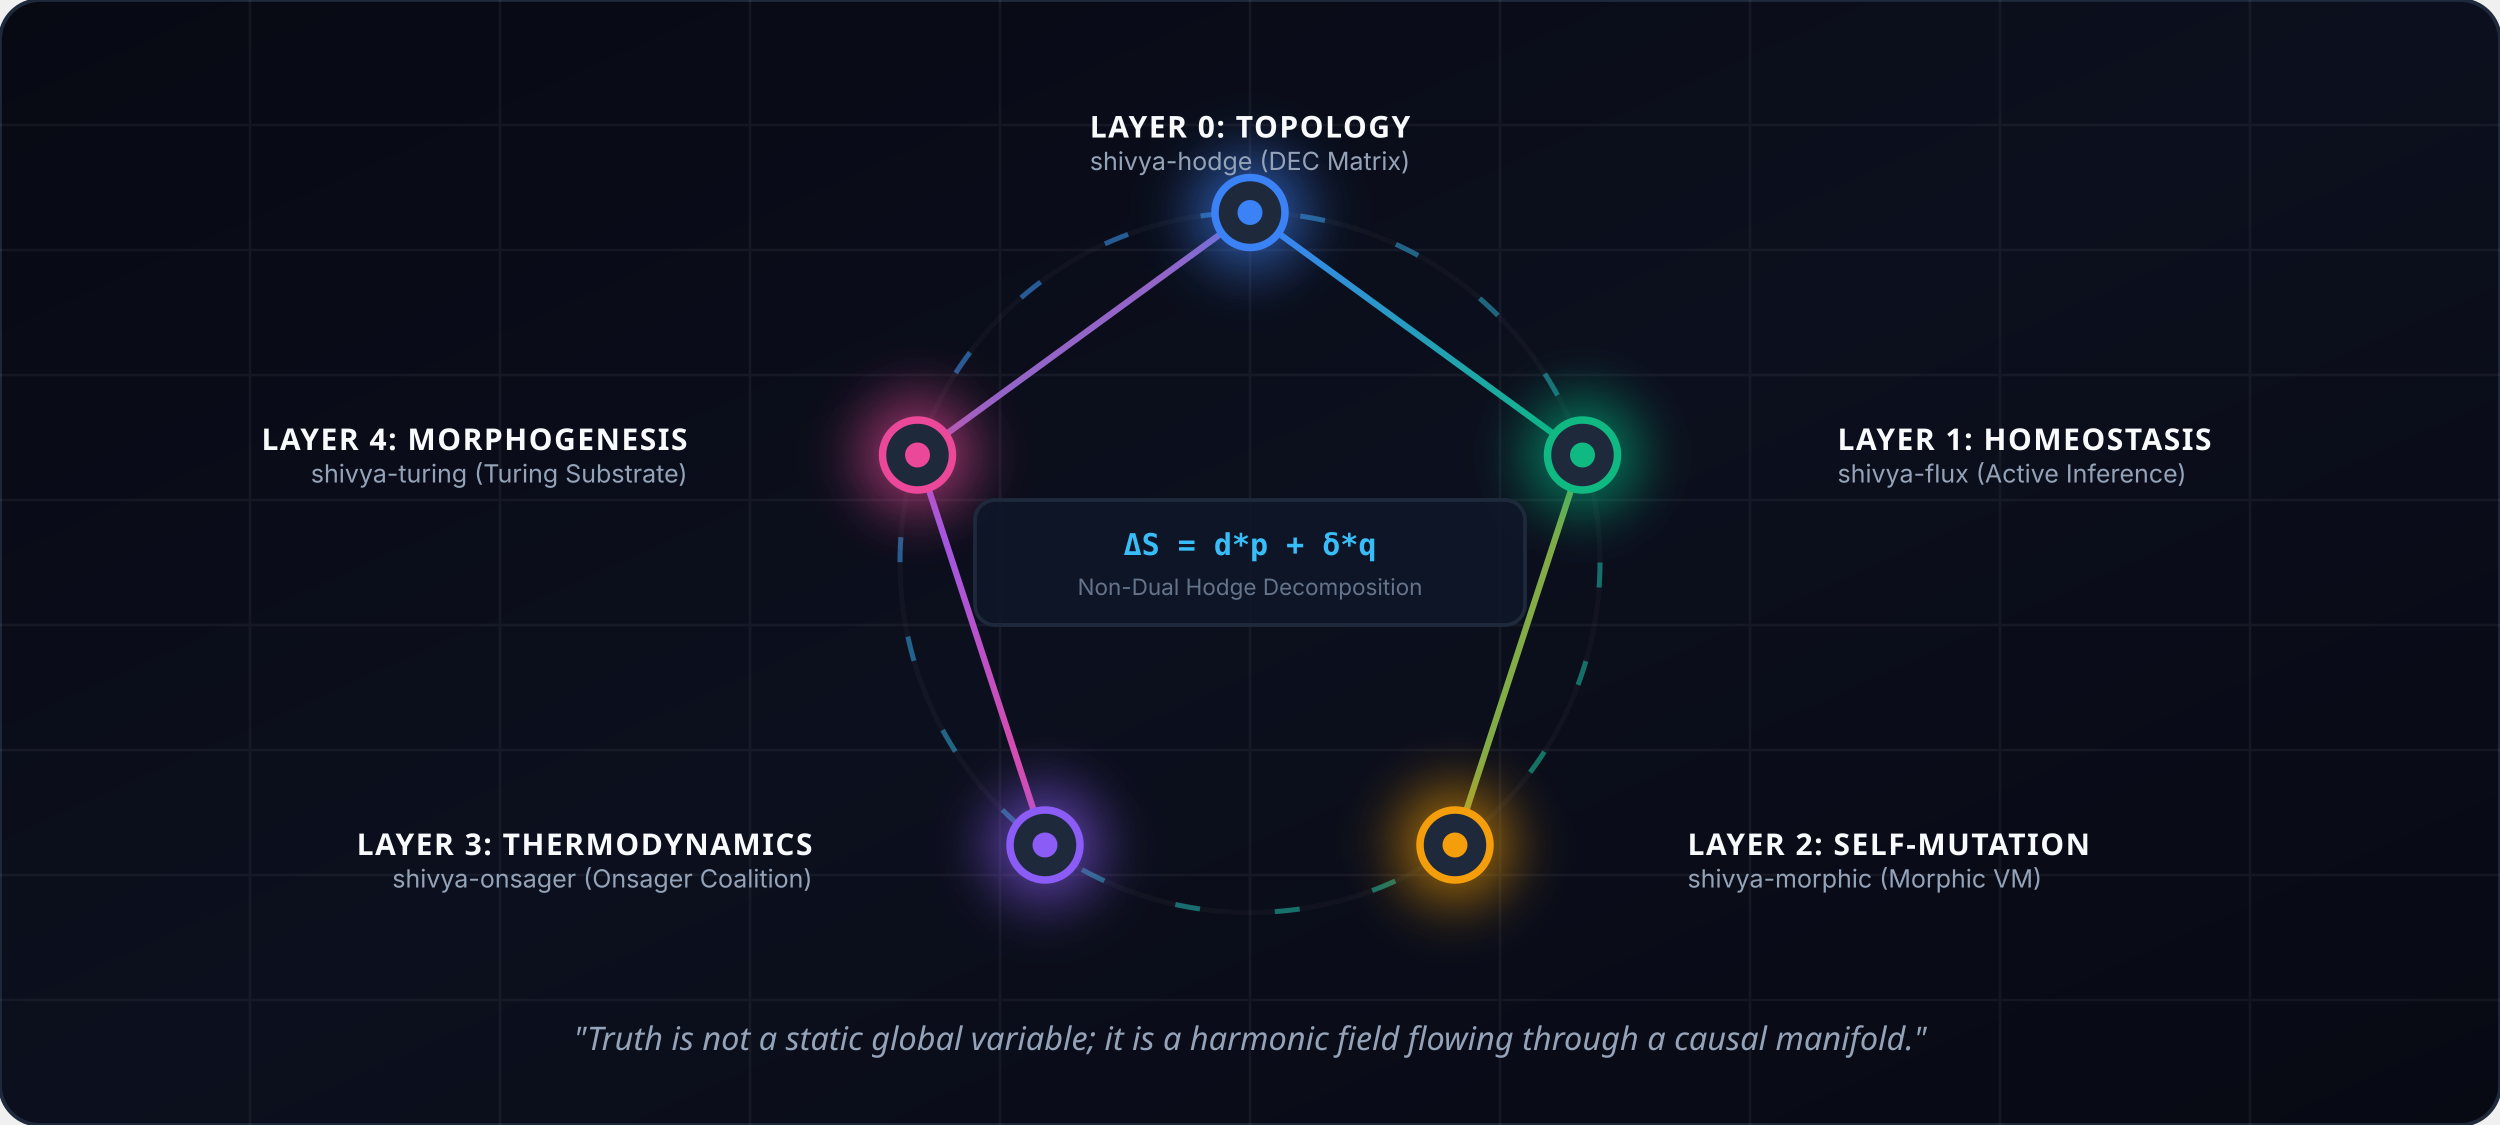
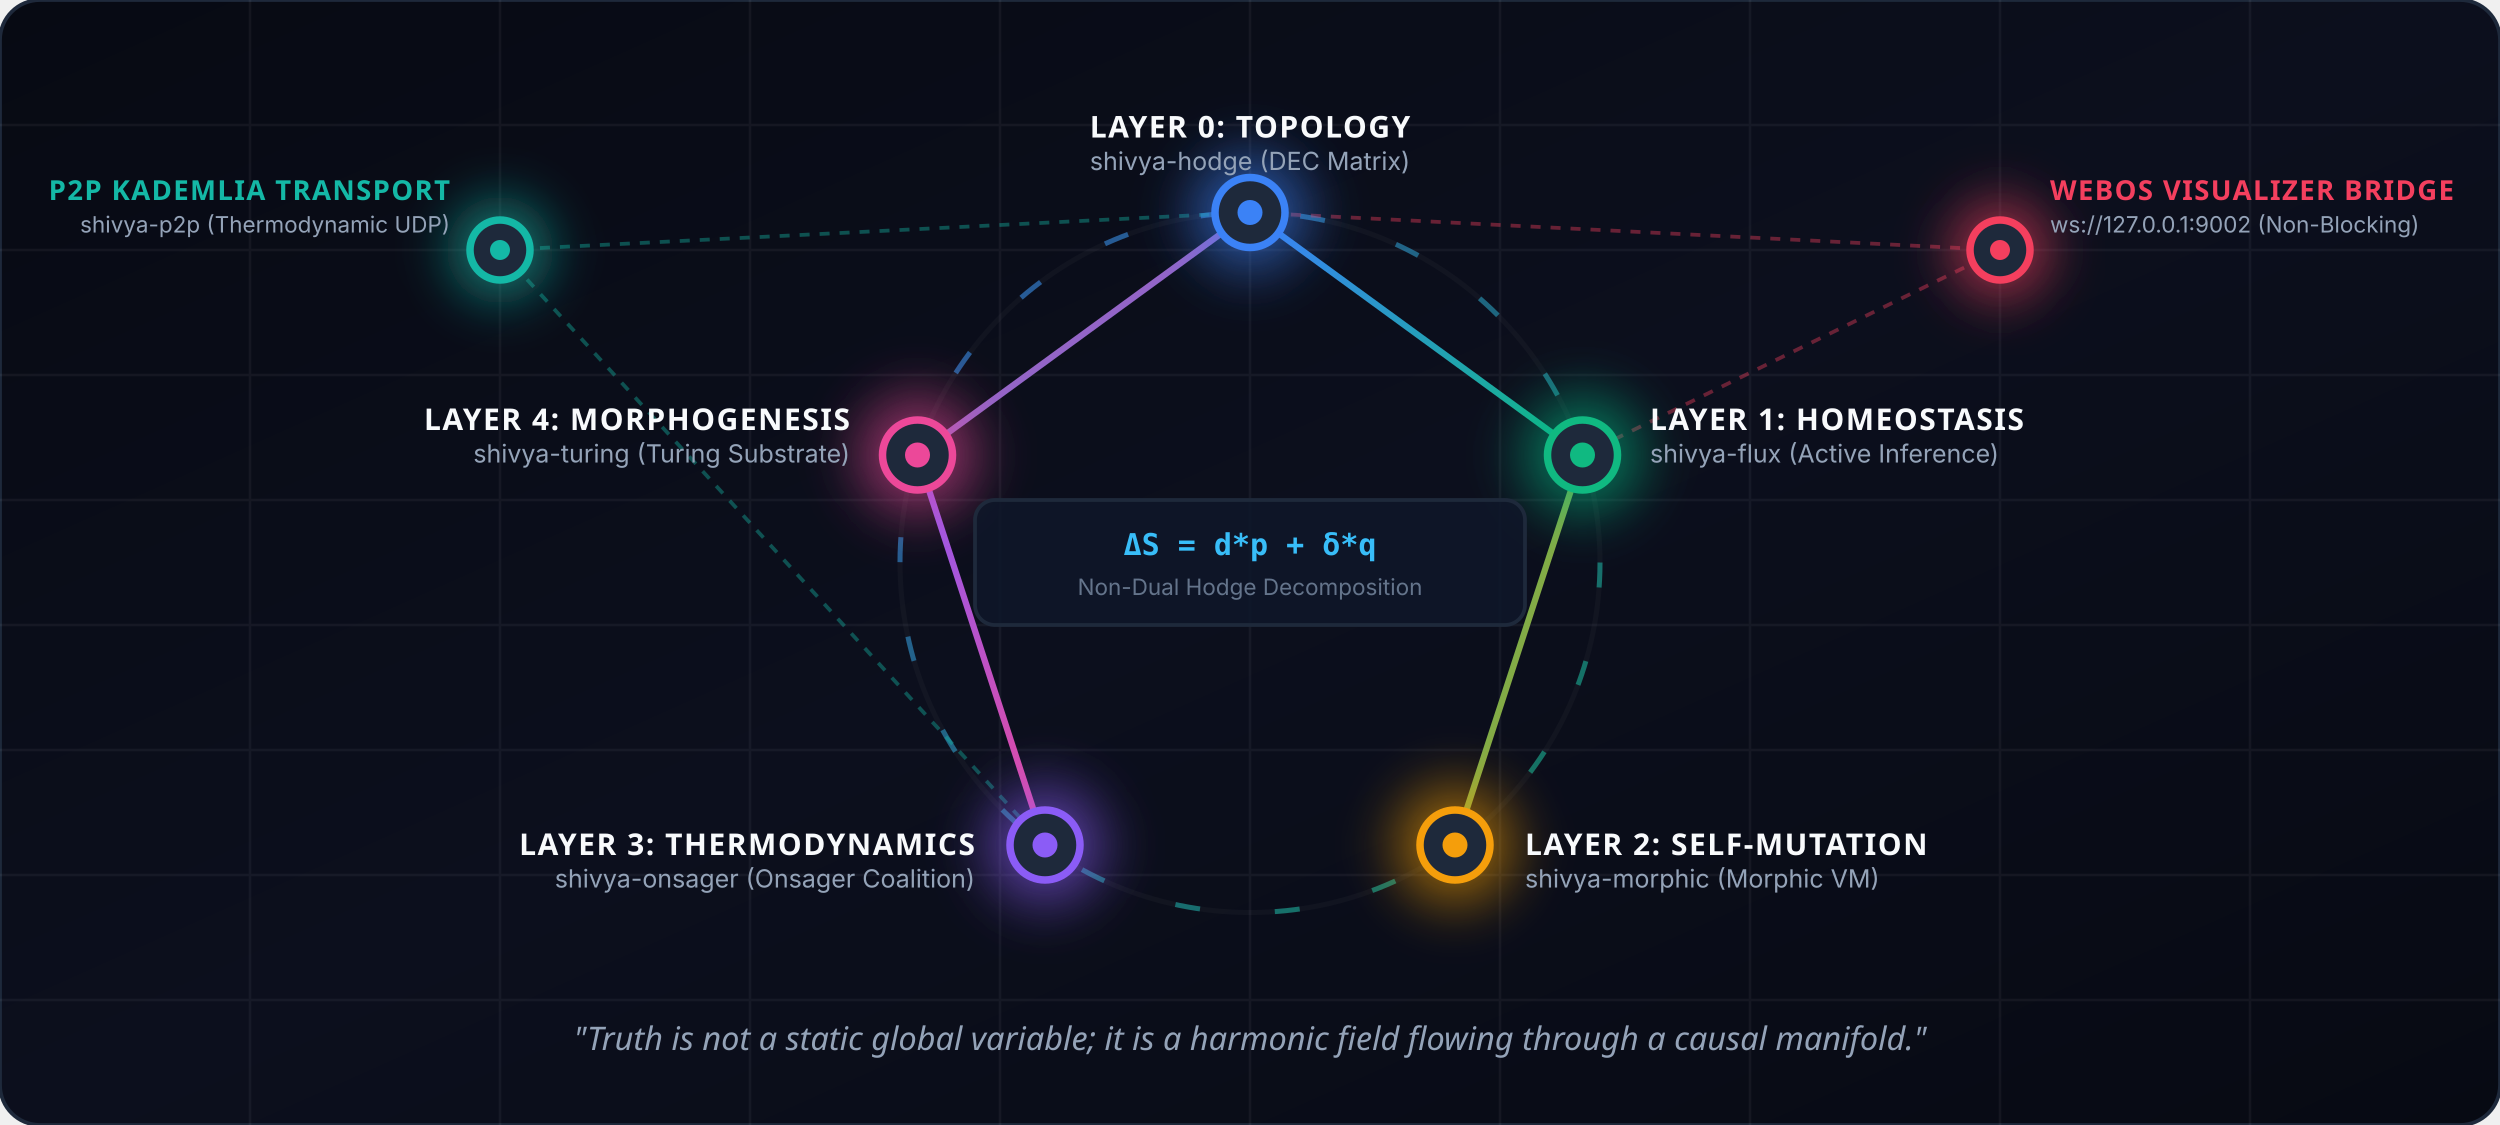
<svg xmlns="http://www.w3.org/2000/svg" viewBox="0 0 1000 450" width="100%" height="100%">
  <defs>
    <linearGradient id="bg-grad" x1="0%" y1="0%" x2="100%" y2="100%">
      <stop offset="0%" stop-color="#070A13" />
      <stop offset="50%" stop-color="#0C0F1D" />
      <stop offset="100%" stop-color="#070A13" />
    </linearGradient>
    <radialGradient id="hodge-glow" cx="50%" cy="50%" r="50%">
      <stop offset="0%" stop-color="#3B82F6" stop-opacity="0.8" />
      <stop offset="100%" stop-color="#3B82F6" stop-opacity="0" />
    </radialGradient>
    <radialGradient id="flux-glow" cx="50%" cy="50%" r="50%">
      <stop offset="0%" stop-color="#10B981" stop-opacity="0.8" />
      <stop offset="100%" stop-color="#10B981" stop-opacity="0" />
    </radialGradient>
    <radialGradient id="morphic-glow" cx="50%" cy="50%" r="50%">
      <stop offset="0%" stop-color="#F59E0B" stop-opacity="0.8" />
      <stop offset="100%" stop-color="#F59E0B" stop-opacity="0" />
    </radialGradient>
    <radialGradient id="onsager-glow" cx="50%" cy="50%" r="50%">
      <stop offset="0%" stop-color="#8B5CF6" stop-opacity="0.8" />
      <stop offset="100%" stop-color="#8B5CF6" stop-opacity="0" />
    </radialGradient>
    <radialGradient id="turing-glow" cx="50%" cy="50%" r="50%">
      <stop offset="0%" stop-color="#EC4899" stop-opacity="0.8" />
      <stop offset="100%" stop-color="#EC4899" stop-opacity="0" />
+     </radialGradient>
+     <radialGradient id="p2p-glow" cx="50%" cy="50%" r="50%">
+       <stop offset="0%" stop-color="#14B8A6" stop-opacity="0.8" />
+       <stop offset="100%" stop-color="#14B8A6" stop-opacity="0" />
+     </radialGradient>
+     <radialGradient id="ws-glow" cx="50%" cy="50%" r="50%">
+       <stop offset="0%" stop-color="#F43F5E" stop-opacity="0.8" />
+       <stop offset="100%" stop-color="#F43F5E" stop-opacity="0" />
    </radialGradient>
    <linearGradient id="flow-grad-1" x1="0%" y1="0%" x2="100%" y2="100%">
      <stop offset="0%" stop-color="#3B82F6" />
      <stop offset="100%" stop-color="#10B981" />
    </linearGradient>
    <linearGradient id="flow-grad-2" x1="0%" y1="0%" x2="100%" y2="100%">
      <stop offset="0%" stop-color="#10B981" />
      <stop offset="100%" stop-color="#F59E0B" />
    </linearGradient>
    <linearGradient id="flow-grad-3" x1="0%" y1="0%" x2="100%" y2="100%">
      <stop offset="0%" stop-color="#F59E0B" />
      <stop offset="100%" stop-color="#8B5CF6" />
    </linearGradient>
    <linearGradient id="flow-grad-4" x1="0%" y1="0%" x2="100%" y2="100%">
      <stop offset="0%" stop-color="#8B5CF6" />
      <stop offset="100%" stop-color="#EC4899" />
    </linearGradient>
    <linearGradient id="flow-grad-5" x1="0%" y1="0%" x2="100%" y2="100%">
      <stop offset="0%" stop-color="#EC4899" />
      <stop offset="100%" stop-color="#3B82F6" />
    </linearGradient>
    <filter id="blur-filter" x="-20%" y="-20%" width="140%" height="140%">
      <feGaussianBlur stdDeviation="8" />
    </filter>
  </defs>
  <rect width="1000" height="450" rx="16" fill="url(#bg-grad)" stroke="#1E293B" stroke-width="1.5" />
  <g opacity="0.05">
    <path d="M 0,50 L 1000,50 M 0,100 L 1000,100 M 0,150 L 1000,150 M 0,200 L 1000,200 M 0,250 L 1000,250 M 0,300 L 1000,300 M 0,350 L 1000,350 M 0,400 L 1000,400" stroke="#FFFFFF" stroke-width="1" />
    <path d="M 100,0 L 100,450 M 200,0 L 200,450 M 300,0 L 300,450 M 400,0 L 400,450 M 500,0 L 500,450 M 600,0 L 600,450 M 700,0 L 700,450 M 800,0 L 800,450 M 900,0 L 900,450" stroke="#FFFFFF" stroke-width="1" />
  </g>
  <circle cx="500" cy="225" r="140" fill="none" stroke="rgba(255, 255, 255, 0.03)" stroke-width="2" />
  <circle cx="500" cy="225" r="140" fill="none" stroke="url(#flow-grad-1)" stroke-width="2" stroke-dasharray="10 30" opacity="0.6">
    <animateTransform attributeName="transform" type="rotate" from="0 500 225" to="360 500 225" dur="40s" repeatCount="indefinite" />
  </circle>
  <line x1="500" y1="85" x2="633" y2="182" stroke="url(#flow-grad-1)" stroke-width="2.5" stroke-linecap="round" />
  <line x1="633" y1="182" x2="582" y2="338" stroke="url(#flow-grad-2)" stroke-width="2.5" stroke-linecap="round" />
  <line x1="582" y1="338" x2="418" y2="338" stroke="url(#flow-grad-3)" stroke-width="2.5" stroke-linecap="round" />
  <line x1="418" y1="338" x2="367" y2="182" stroke="url(#flow-grad-4)" stroke-width="2.5" stroke-linecap="round" />
  <line x1="367" y1="182" x2="500" y2="85" stroke="url(#flow-grad-5)" stroke-width="2.5" stroke-linecap="round" />
+   <line x1="200" y1="100" x2="500" y2="85" stroke="rgba(20, 184, 166, 0.4)" stroke-width="1.5" stroke-dasharray="4 4" />
+   <line x1="200" y1="100" x2="418" y2="338" stroke="rgba(20, 184, 166, 0.4)" stroke-width="1.5" stroke-dasharray="4 4" />
+   <line x1="800" y1="100" x2="500" y2="85" stroke="rgba(244, 63, 94, 0.4)" stroke-width="1.5" stroke-dasharray="4 4" />
+   <line x1="800" y1="100" x2="633" y2="182" stroke="rgba(244, 63, 94, 0.4)" stroke-width="1.5" stroke-dasharray="4 4" />
  <circle cx="500" cy="85" r="35" fill="url(#hodge-glow)" filter="url(#blur-filter)" />
  <circle cx="633" cy="182" r="35" fill="url(#flux-glow)" filter="url(#blur-filter)" />
  <circle cx="582" cy="338" r="35" fill="url(#morphic-glow)" filter="url(#blur-filter)" />
  <circle cx="418" cy="338" r="35" fill="url(#onsager-glow)" filter="url(#blur-filter)" />
  <circle cx="367" cy="182" r="35" fill="url(#turing-glow)" filter="url(#blur-filter)" />
+   <circle cx="200" cy="100" r="30" fill="url(#p2p-glow)" filter="url(#blur-filter)" />
+   <circle cx="800" cy="100" r="30" fill="url(#ws-glow)" filter="url(#blur-filter)" />
  <circle cx="500" cy="85" r="14" fill="#1E293B" stroke="#3B82F6" stroke-width="3" />
  <circle cx="500" cy="85" r="5" fill="#3B82F6" />
  <circle cx="633" cy="182" r="14" fill="#1E293B" stroke="#10B981" stroke-width="3" />
  <circle cx="633" cy="182" r="5" fill="#10B981" />
  <circle cx="582" cy="338" r="14" fill="#1E293B" stroke="#F59E0B" stroke-width="3" />
  <circle cx="582" cy="338" r="5" fill="#F59E0B" />
  <circle cx="418" cy="338" r="14" fill="#1E293B" stroke="#8B5CF6" stroke-width="3" />
  <circle cx="418" cy="338" r="5" fill="#8B5CF6" />
  <circle cx="367" cy="182" r="14" fill="#1E293B" stroke="#EC4899" stroke-width="3" />
  <circle cx="367" cy="182" r="5" fill="#EC4899" />
+   <circle cx="200" cy="100" r="12" fill="#1E293B" stroke="#14B8A6" stroke-width="3" />
+   <circle cx="200" cy="100" r="4" fill="#14B8A6" />
+   <circle cx="800" cy="100" r="12" fill="#1E293B" stroke="#F43F5E" stroke-width="3" />
+   <circle cx="800" cy="100" r="4" fill="#F43F5E" />
  <text x="500" y="55" text-anchor="middle" font-family="'Outfit', sans-serif" font-size="12" font-weight="700" fill="#F8FAFC" letter-spacing="0.05em">LAYER 0: TOPOLOGY</text>
  <text x="500" y="68" text-anchor="middle" font-family="'Inter', sans-serif" font-size="10" fill="#94A3B8">shivya-hodge (DEC Matrix)</text>
-   <text x="735" y="180" text-anchor="start" font-family="'Outfit', sans-serif" font-size="12" font-weight="700" fill="#F8FAFC" letter-spacing="0.05em">LAYER 1: HOMEOSTASIS</text>
-   <text x="735" y="193" text-anchor="start" font-family="'Inter', sans-serif" font-size="10" fill="#94A3B8">shivya-flux (Active Inference)</text>
-   <text x="675" y="342" text-anchor="start" font-family="'Outfit', sans-serif" font-size="12" font-weight="700" fill="#F8FAFC" letter-spacing="0.05em">LAYER 2: SELF-MUTATION</text>
-   <text x="675" y="355" text-anchor="start" font-family="'Inter', sans-serif" font-size="10" fill="#94A3B8">shivya-morphic (Morphic VM)</text>
-   <text x="325" y="342" text-anchor="end" font-family="'Outfit', sans-serif" font-size="12" font-weight="700" fill="#F8FAFC" letter-spacing="0.05em">LAYER 3: THERMODYNAMICS</text>
-   <text x="325" y="355" text-anchor="end" font-family="'Inter', sans-serif" font-size="10" fill="#94A3B8">shivya-onsager (Onsager Coalition)</text>
-   <text x="275" y="180" text-anchor="end" font-family="'Outfit', sans-serif" font-size="12" font-weight="700" fill="#F8FAFC" letter-spacing="0.05em">LAYER 4: MORPHOGENESIS</text>
-   <text x="275" y="193" text-anchor="end" font-family="'Inter', sans-serif" font-size="10" fill="#94A3B8">shivya-turing (Turing Substrate)</text>
+   <text x="660" y="172" text-anchor="start" font-family="'Outfit', sans-serif" font-size="12" font-weight="700" fill="#F8FAFC" letter-spacing="0.05em">LAYER 1: HOMEOSTASIS</text>
+   <text x="660" y="185" text-anchor="start" font-family="'Inter', sans-serif" font-size="10" fill="#94A3B8">shivya-flux (Active Inference)</text>
+   <text x="610" y="342" text-anchor="start" font-family="'Outfit', sans-serif" font-size="12" font-weight="700" fill="#F8FAFC" letter-spacing="0.05em">LAYER 2: SELF-MUTATION</text>
+   <text x="610" y="355" text-anchor="start" font-family="'Inter', sans-serif" font-size="10" fill="#94A3B8">shivya-morphic (Morphic VM)</text>
+   <text x="390" y="342" text-anchor="end" font-family="'Outfit', sans-serif" font-size="12" font-weight="700" fill="#F8FAFC" letter-spacing="0.05em">LAYER 3: THERMODYNAMICS</text>
+   <text x="390" y="355" text-anchor="end" font-family="'Inter', sans-serif" font-size="10" fill="#94A3B8">shivya-onsager (Onsager Coalition)</text>
+   <text x="340" y="172" text-anchor="end" font-family="'Outfit', sans-serif" font-size="12" font-weight="700" fill="#F8FAFC" letter-spacing="0.05em">LAYER 4: MORPHOGENESIS</text>
+   <text x="340" y="185" text-anchor="end" font-family="'Inter', sans-serif" font-size="10" fill="#94A3B8">shivya-turing (Turing Substrate)</text>
+   <text x="180" y="80" text-anchor="end" font-family="'Outfit', sans-serif" font-size="11" font-weight="700" fill="#14B8A6" letter-spacing="0.05em">P2P KADEMLIA TRANSPORT</text>
+   <text x="180" y="93" text-anchor="end" font-family="'Inter', sans-serif" font-size="9" fill="#94A3B8">shivya-p2p (Thermodynamic UDP)</text>
+   <text x="820" y="80" text-anchor="start" font-family="'Outfit', sans-serif" font-size="11" font-weight="700" fill="#F43F5E" letter-spacing="0.05em">WEBOS VISUALIZER BRIDGE</text>
+   <text x="820" y="93" text-anchor="start" font-family="'Inter', sans-serif" font-size="9" fill="#94A3B8">ws://127.0.0.1:9002 (Non-Blocking)</text>
  <rect x="390" y="200" width="220" height="50" rx="8" fill="rgba(15, 23, 42, 0.85)" stroke="#1E293B" stroke-width="1.5" />
  <text x="500" y="222" text-anchor="middle" font-family="monospace" font-size="12" font-weight="bold" fill="#38BDF8">ΔS = d*p + δ*q</text>
  <text x="500" y="238" text-anchor="middle" font-family="'Inter', sans-serif" font-size="9" fill="#64748B">Non-Dual Hodge Decomposition</text>
  <text x="500" y="420" text-anchor="middle" font-family="'Outfit', sans-serif" font-size="13" font-style="italic" fill="#94A3B8">
    "Truth is not a static global variable; it is a harmonic field flowing through a causal manifold."
  </text>
</svg>
